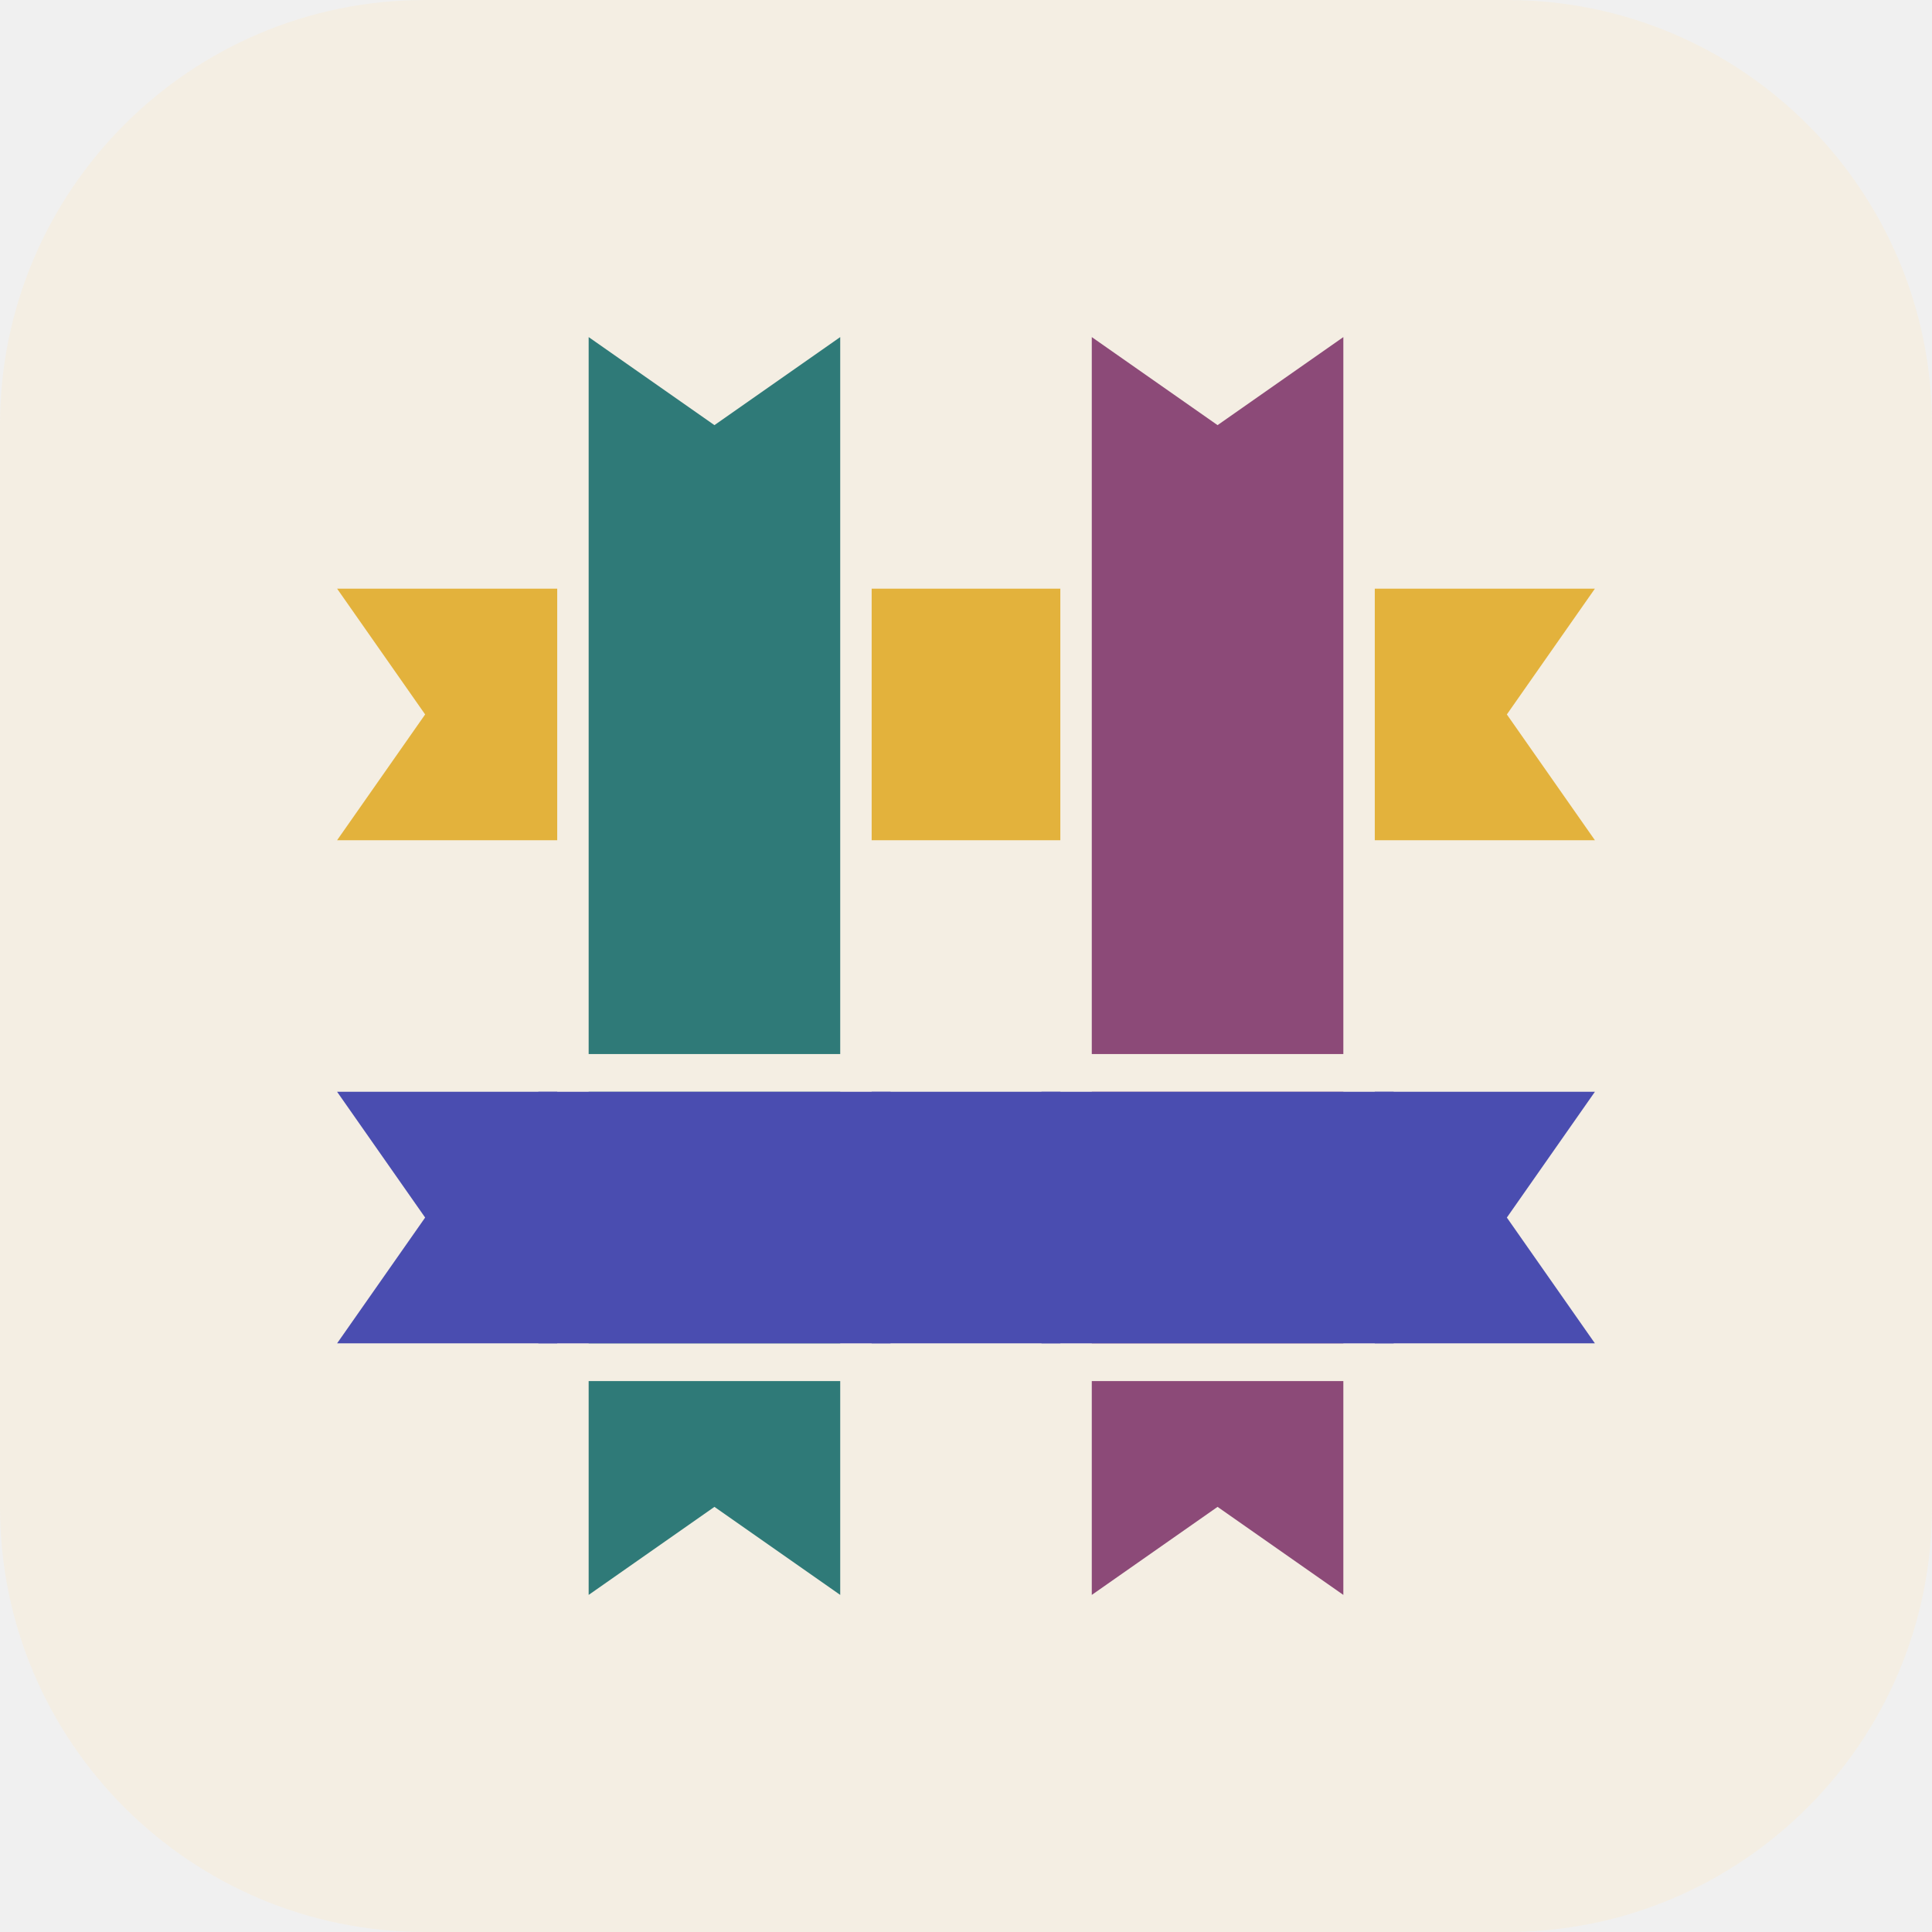
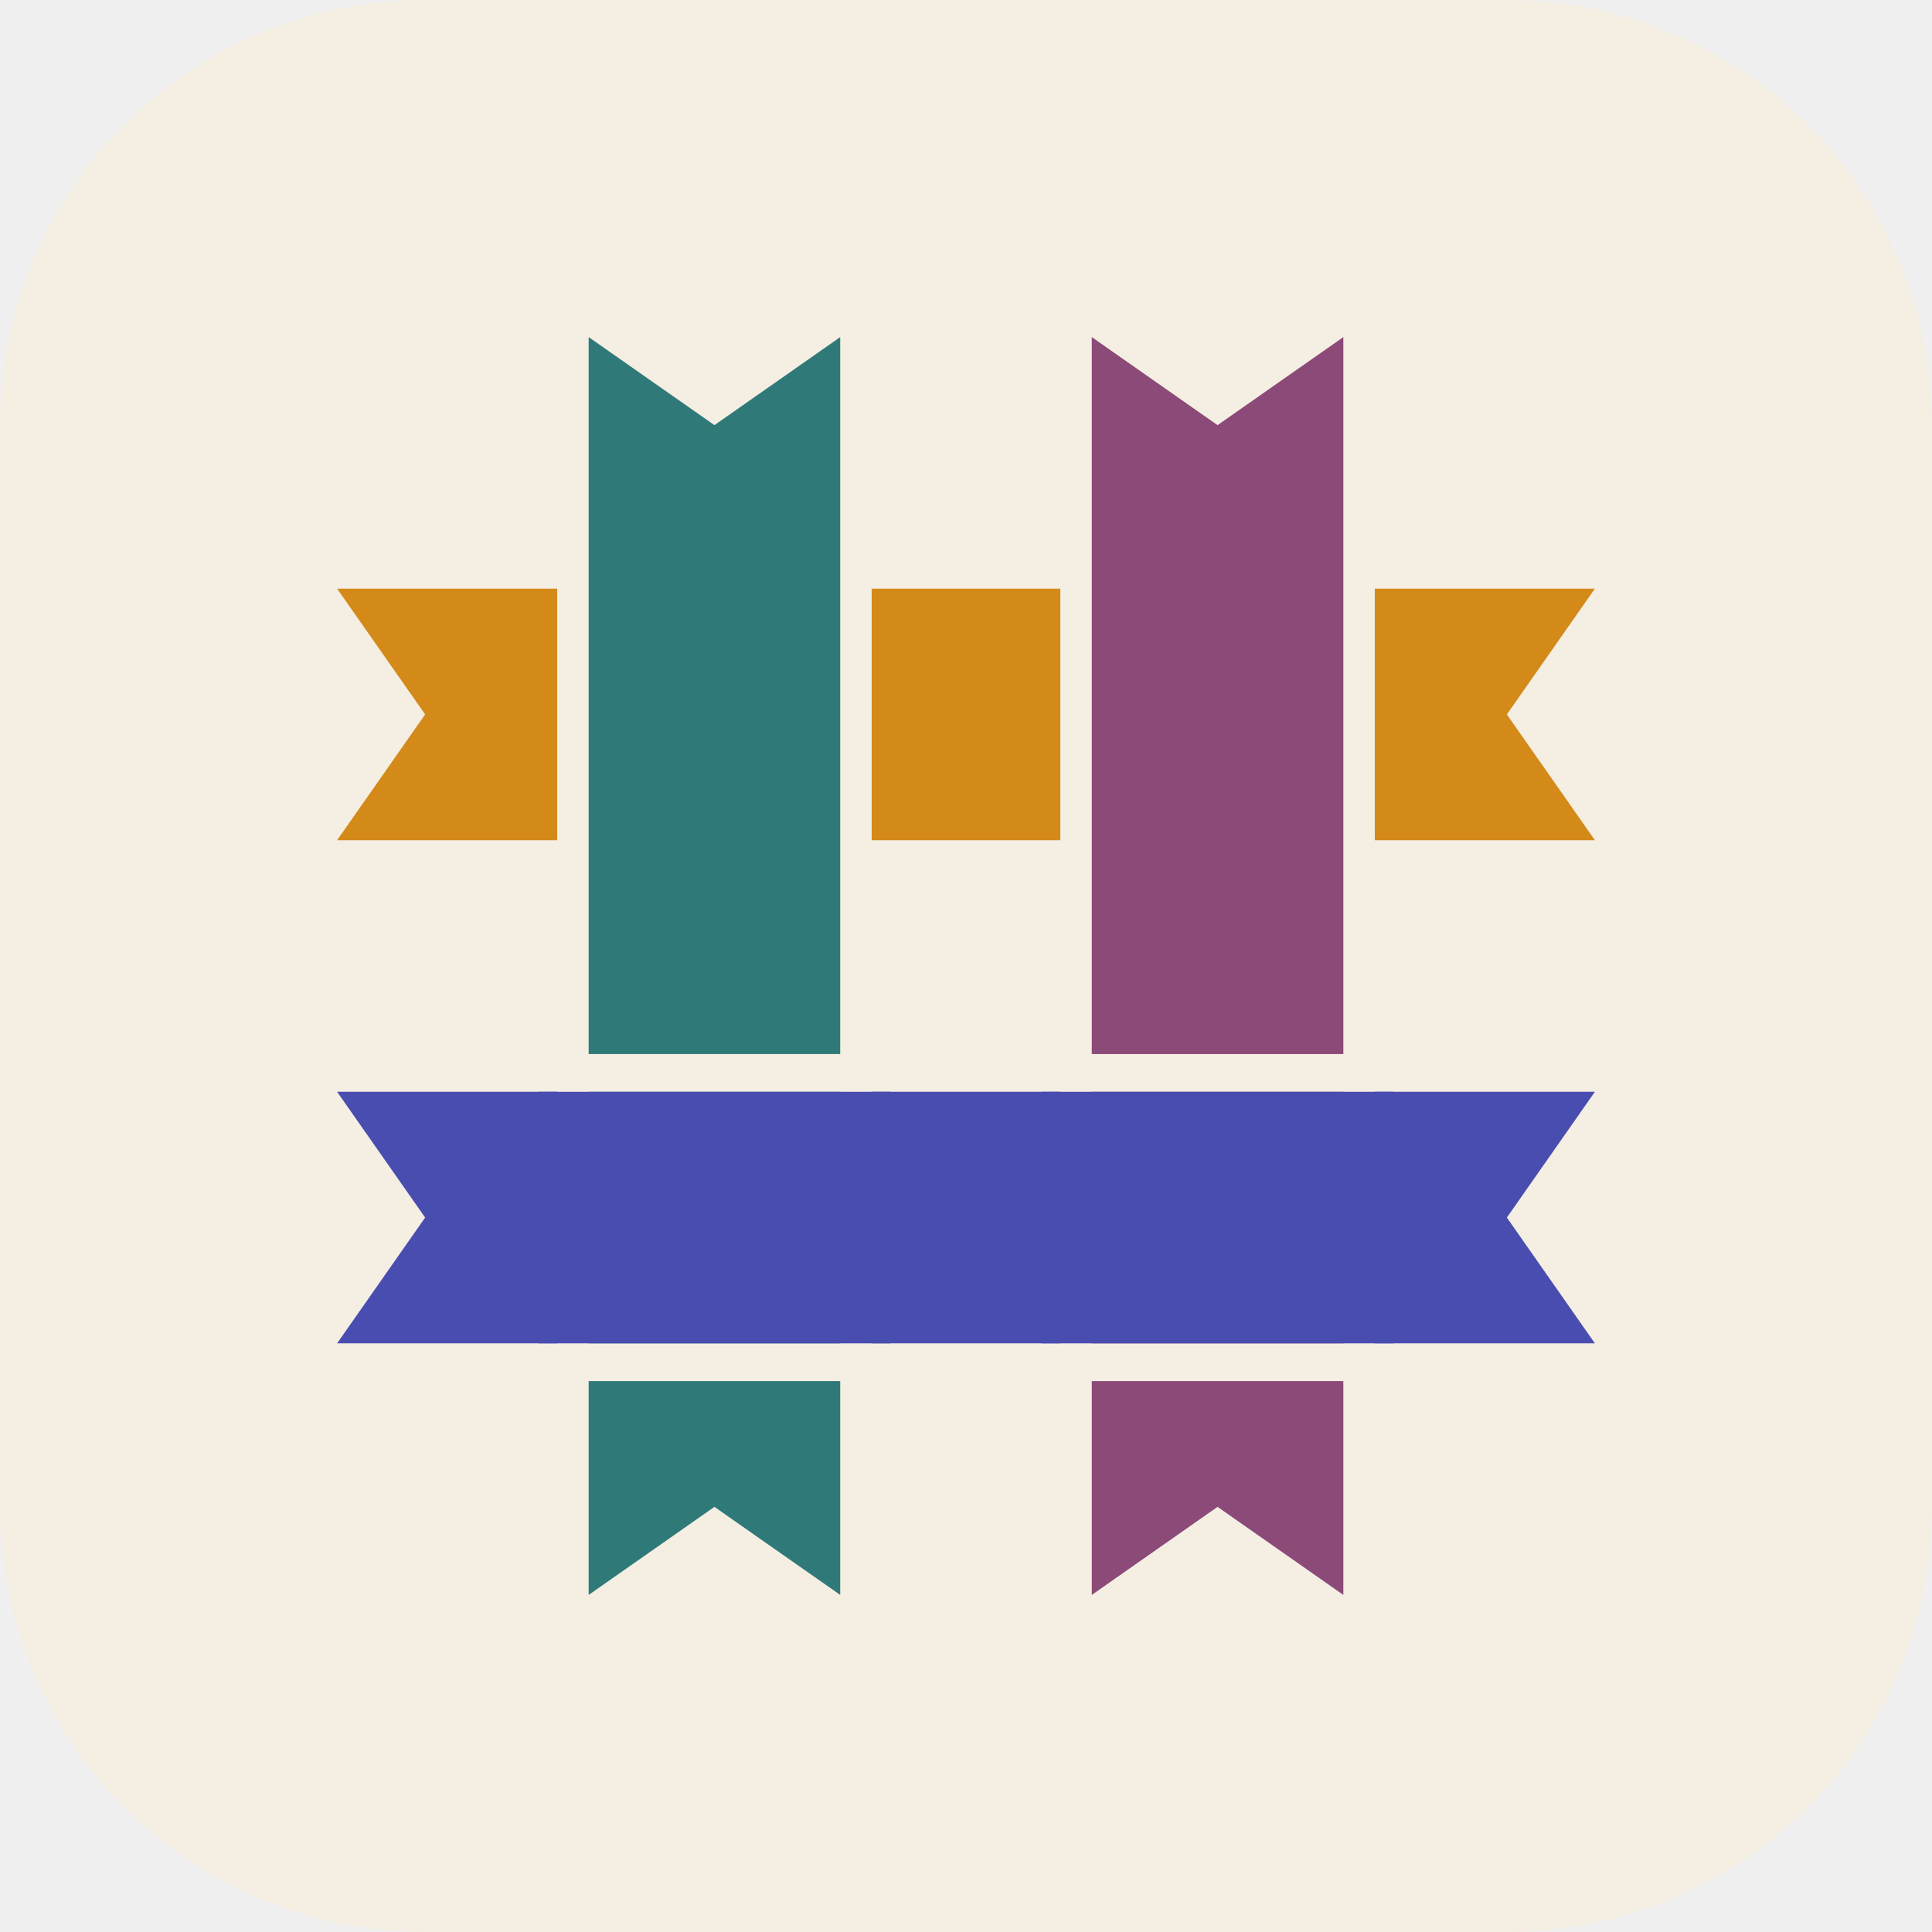
<svg xmlns="http://www.w3.org/2000/svg" viewBox="0 0 192 192" width="192" height="192" role="img" aria-label="LessonWeave">
  <rect width="192" height="192" rx="42.24" fill="#F4EEE3" />
  <g transform="translate(21 21) scale(1.25)">
    <defs>
      <mask id="lw-icon-192-under" maskUnits="userSpaceOnUse" x="0" y="0" width="120" height="120">
        <rect width="120" height="120" fill="#fff" />
        <path d="M30 10L40 17L50 10V110L40 103L30 110Z" fill="#000" stroke="#000" stroke-width="5" stroke-linejoin="round" />
        <path d="M70 10L80 17L90 10V110L80 103L70 110Z" fill="#000" stroke="#000" stroke-width="5" stroke-linejoin="round" />
      </mask>
      <mask id="lw-icon-192-verticals" maskUnits="userSpaceOnUse" x="0" y="0" width="120" height="120">
        <rect width="120" height="120" fill="#fff" />
        <path d="M28 68.5H52M28 91.5H52M68 68.5H92M68 91.5H92" stroke="#000" stroke-width="3" />
      </mask>
    </defs>
    <g mask="url(#lw-icon-192-under)">
-       <path d="M10 30H110L103 40L110 50H10L17 40Z" fill="#E3B23C" />
+       <path d="M10 30H110L103 40L110 50H10L17 40Z" fill="#D48A19" />
      <path d="M10 70H110L103 80L110 90H10L17 80Z" fill="#4A4DB0" />
    </g>
    <g mask="url(#lw-icon-192-verticals)">
      <path d="M30 10L40 17L50 10V110L40 103L30 110Z" fill="#2F7A78" />
      <path d="M70 10L80 17L90 10V110L80 103L70 110Z" fill="#8C4A78" />
    </g>
    <rect x="26" y="70" width="28" height="20" fill="#4A4DB0" />
    <rect x="66" y="70" width="28" height="20" fill="#4A4DB0" />
  </g>
</svg>
